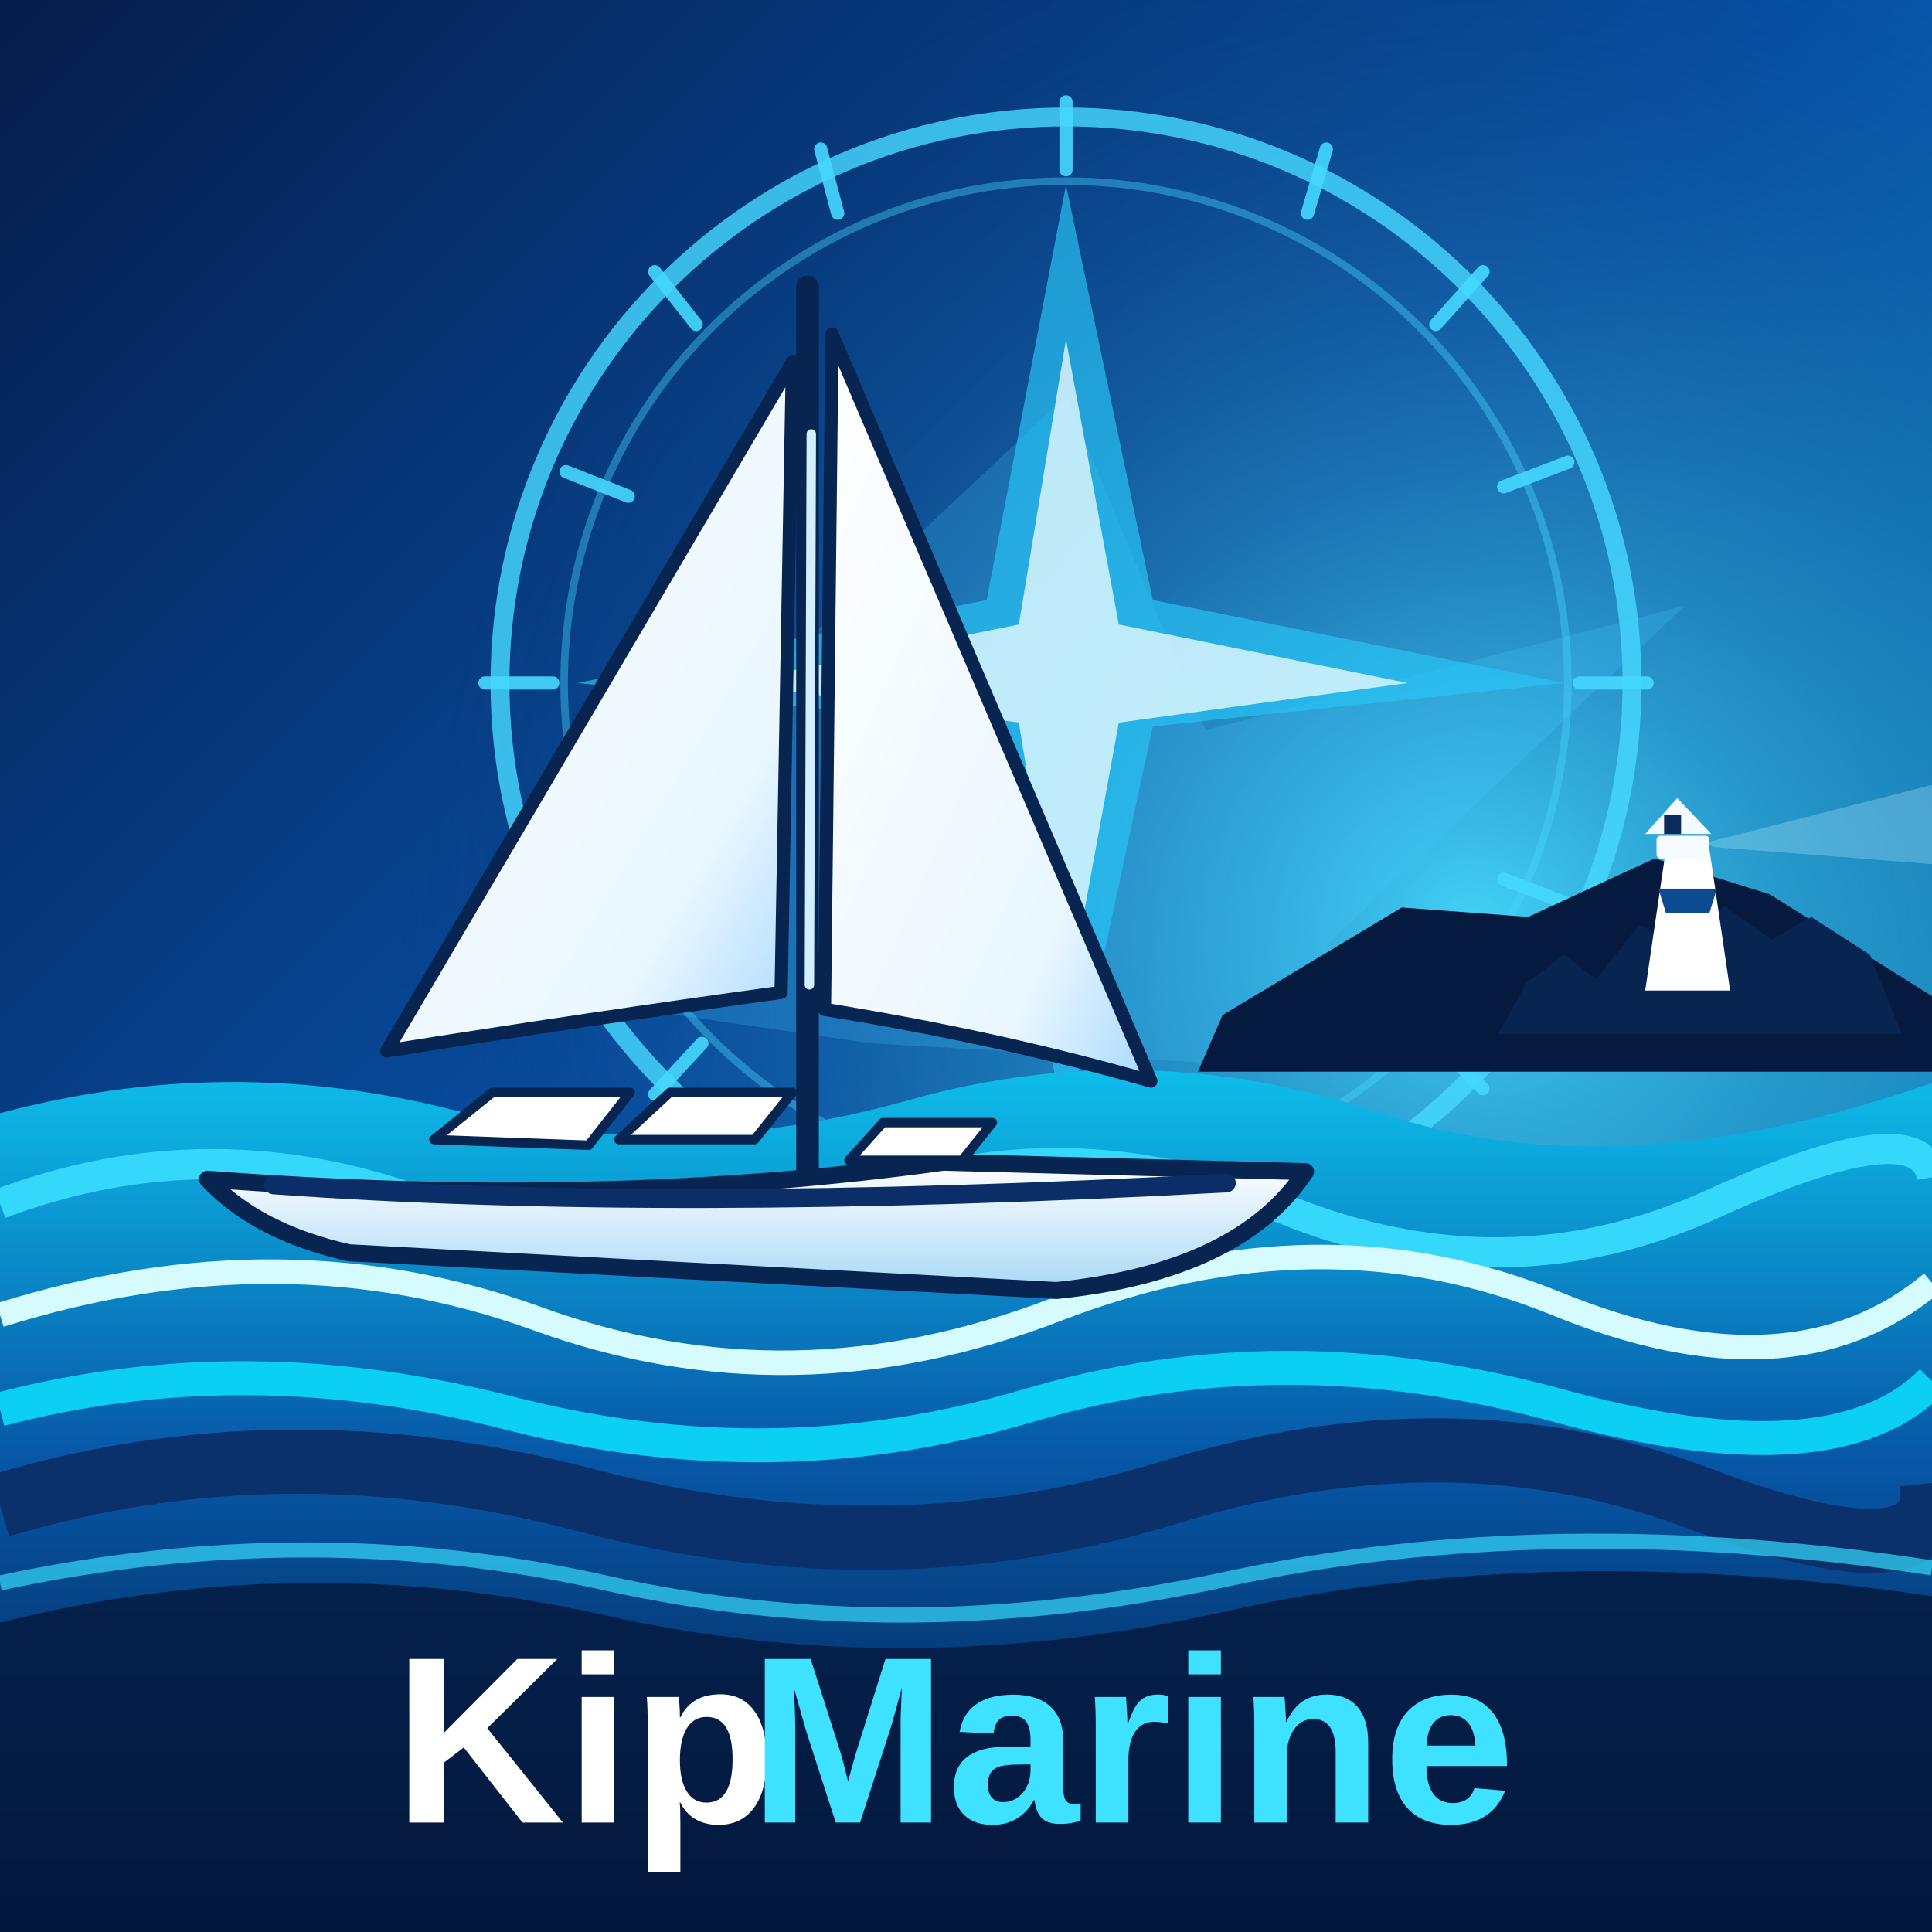
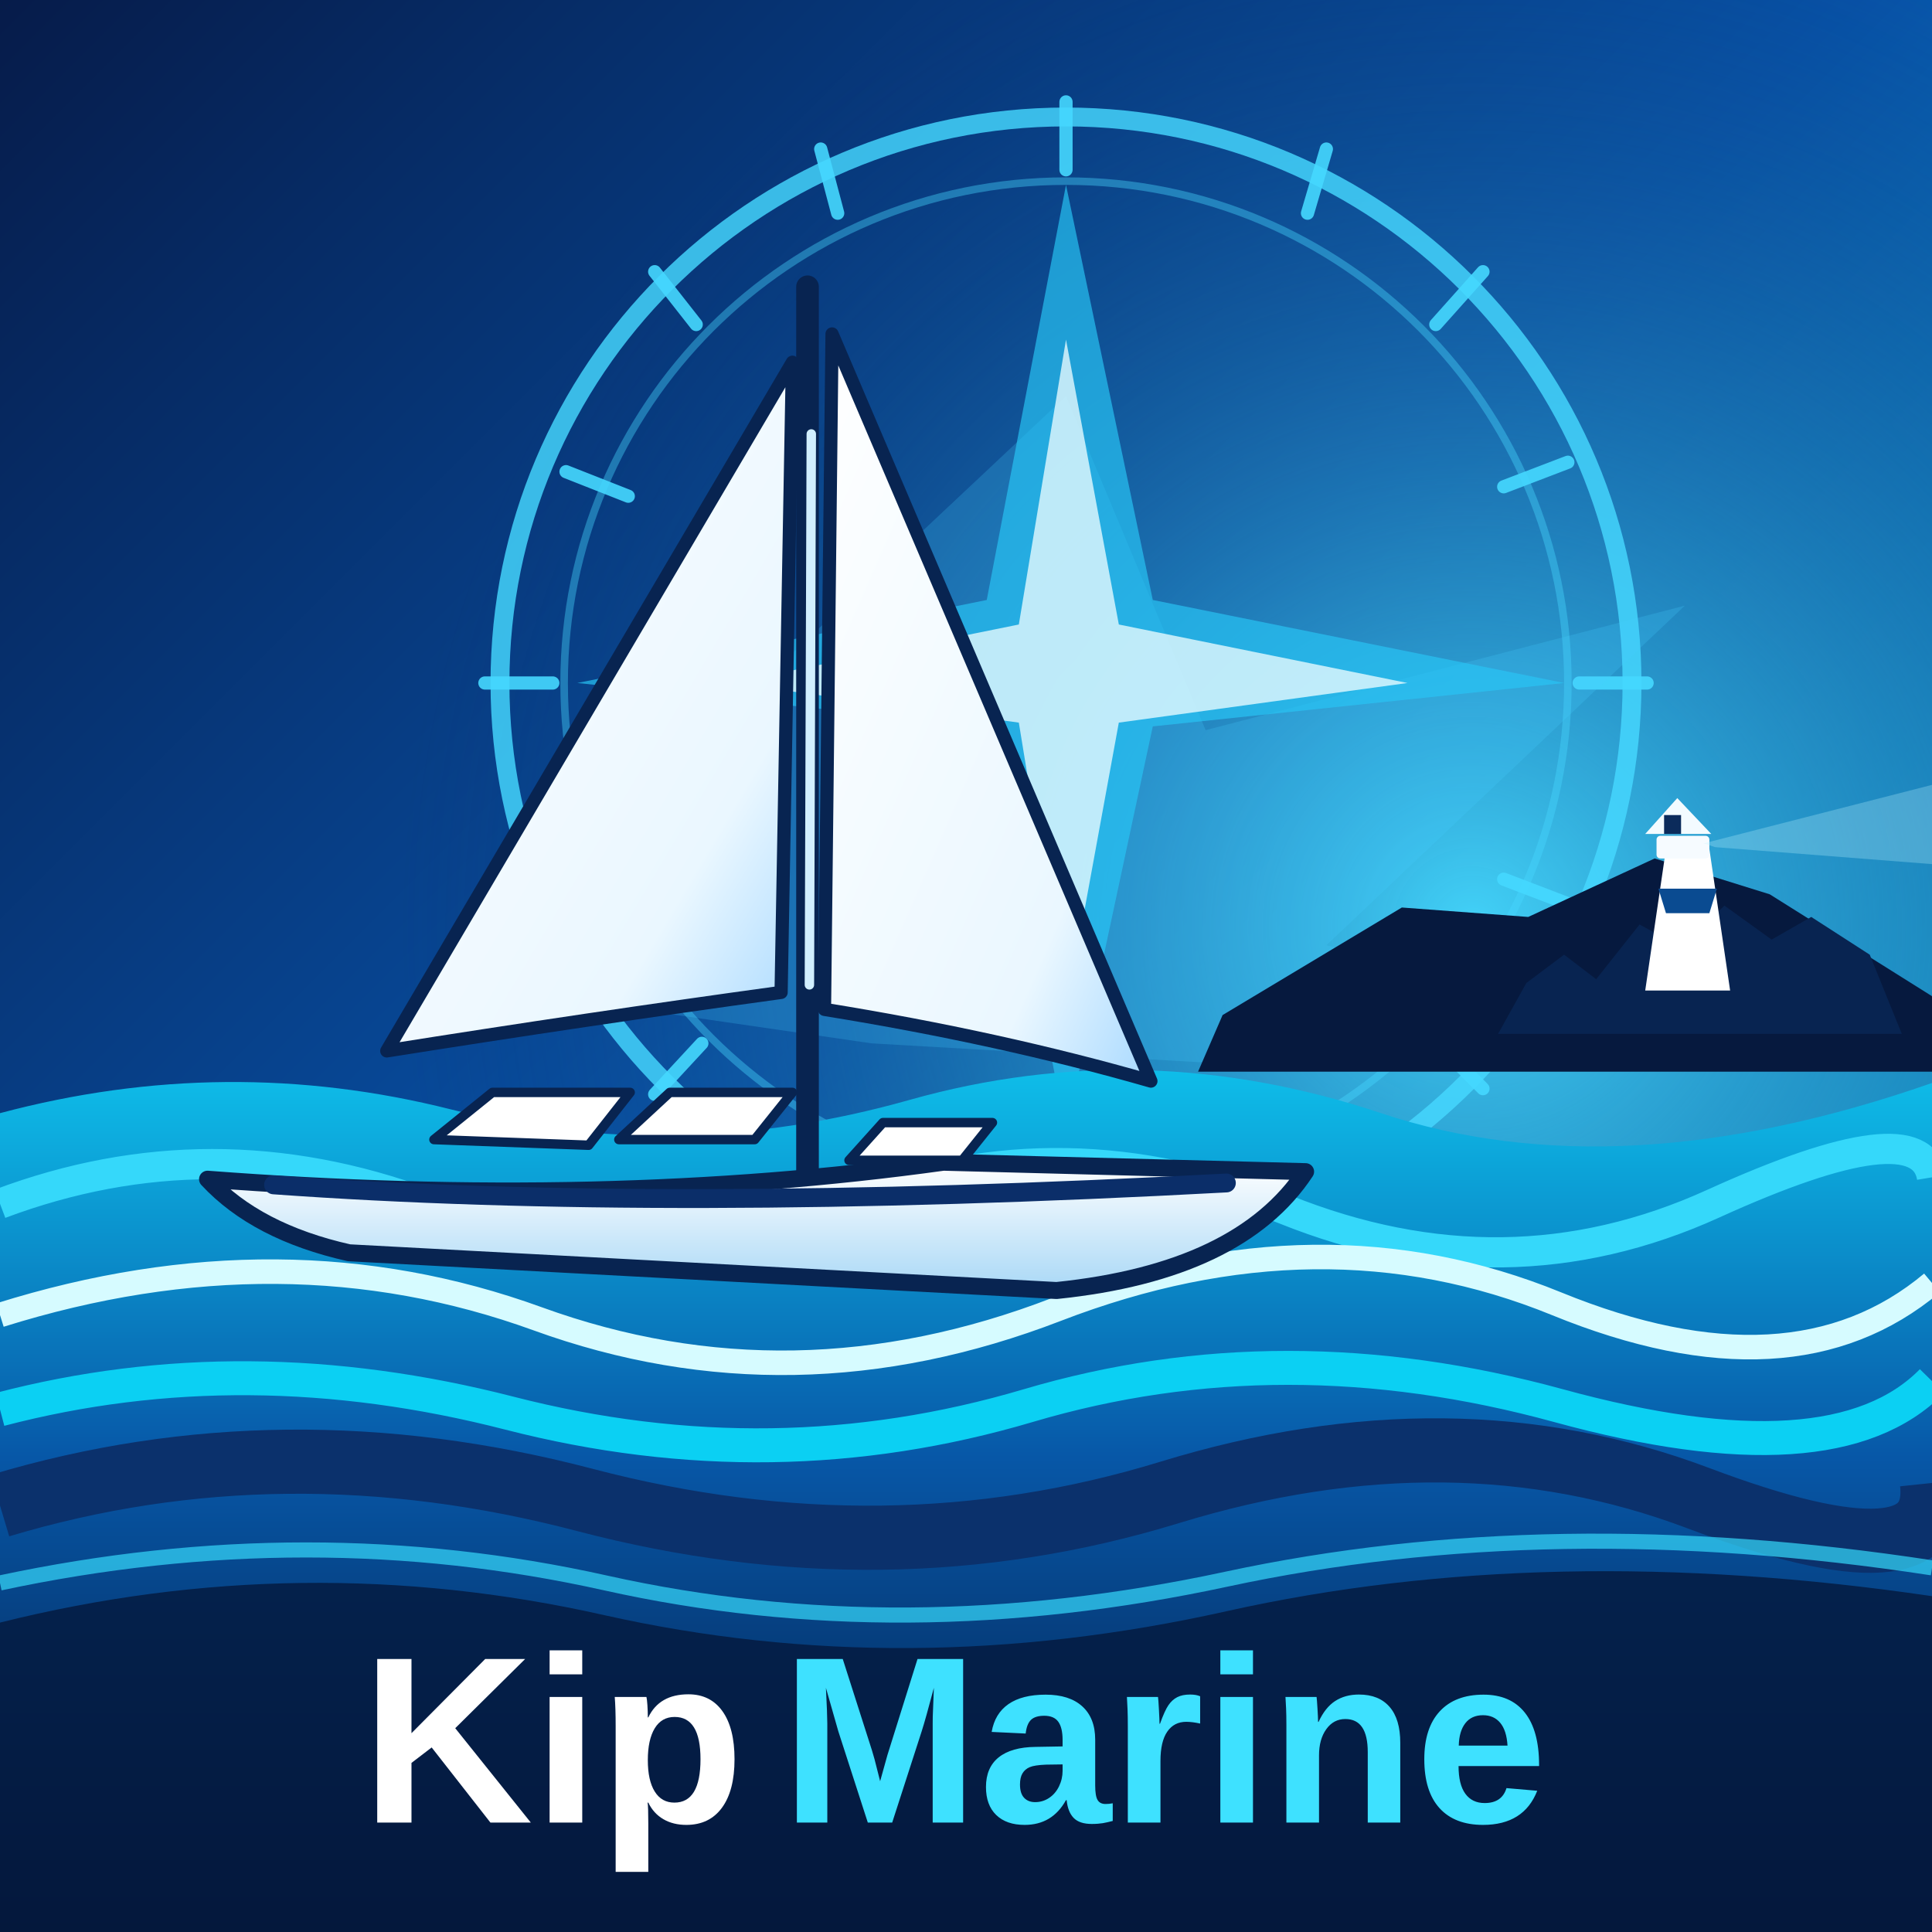
<svg xmlns="http://www.w3.org/2000/svg" width="1024" height="1024" viewBox="0 0 1024 1024">
  <defs>
    <linearGradient id="sky" x1="0" y1="0" x2="1" y2="1">
      <stop offset="0" stop-color="#061b49" />
      <stop offset=".48" stop-color="#0752a8" />
      <stop offset="1" stop-color="#12bde8" />
    </linearGradient>
    <radialGradient id="glow" cx="76%" cy="48%" r="55%">
      <stop offset="0" stop-color="#49ddff" stop-opacity=".9" />
      <stop offset="1" stop-color="#0a2b65" stop-opacity="0" />
    </radialGradient>
    <linearGradient id="sail" x1="0" y1="0" x2="1" y2="1">
      <stop offset="0" stop-color="#ffffff" />
      <stop offset=".75" stop-color="#eaf7ff" />
      <stop offset="1" stop-color="#a8d9ff" />
    </linearGradient>
    <linearGradient id="water" x1="0" y1="0" x2="0" y2="1">
      <stop offset="0" stop-color="#0ebde9" />
      <stop offset=".45" stop-color="#0757a7" />
      <stop offset="1" stop-color="#03173d" />
    </linearGradient>
    <linearGradient id="hull" x1="0" y1="0" x2="0" y2="1">
      <stop offset="0" stop-color="#ffffff" />
      <stop offset="1" stop-color="#a9d8f6" />
    </linearGradient>
  </defs>
  <rect width="1024" height="1024" fill="url(#sky)" />
  <rect width="1024" height="1024" fill="url(#glow)" />
  <g fill="none" stroke="#45d8ff" stroke-linecap="round">
    <circle cx="565" cy="362" r="300" stroke-width="10" opacity=".82" />
    <circle cx="565" cy="362" r="266" stroke-width="4" opacity=".4" />
    <path d="M565 54v36 M565 634v36 M257 362h36 M837 362h36       M347 144l22 28 M761 552l25 25 M347 580l25-27 M761 172l25-28       M435 79l9 34 M693 611l10 31 M300 250l33 13 M797 466l34 13       M300 474l33-13 M797 258l34-13 M436 644l9-34 M693 113l10-34" stroke-width="7" opacity=".9" />
  </g>
  <path d="M235 520l330-310 74 177 254-66-190 180 140 35-207 27-174-10z" fill="#43cfff" opacity=".22" />
  <path d="M565 98l46 220 218 44-218 23-46 215-42-215-217-23 217-44z" fill="#28c5f5" opacity=".68" />
  <path d="M565 180l28 151 153 31-153 21-28 153-25-153-153-21 153-31z" fill="#e9fbff" opacity=".78" />
  <g>
    <path d="M648 538l95-57 67 5 67-31 61 19 86 54v40H635z" fill="#06193e" />
    <path d="M794 548l15-27 20-15 17 13 23-29 22 12 23-22 25 18 21-12 31 20 17 42z" fill="#082451" />
    <path d="M872 525l11-75 23 0 11 75z" fill="#ffffff" />
    <path d="M879 471h31l-4 13h-23z" fill="#0a4b91" />
    <rect x="878" y="443" width="28" height="12" rx="2" fill="#f6fbff" />
    <path d="M872 442l17-19 18 19z" fill="#f3fbff" />
    <rect x="882" y="432" width="9" height="10" fill="#0b2b5b" />
    <path d="M903 447l121-31v42l-115-9z" fill="#bdf5ff" opacity=".28" />
  </g>
  <path d="M0 590 Q120 558 239 588T482 583T732 590T1024 574V1024H0Z" fill="url(#water)" />
  <path d="M0 638Q112 596 226 638T452 637T681 641T908 638T1024 624" fill="none" stroke="#35d8fa" stroke-width="16" />
  <path d="M0 697Q150 650 285 699T560 694T825 691T1024 680" fill="none" stroke="#d6fbff" stroke-width="13" />
  <path d="M0 747Q130 713 270 749T545 745T826 745T1024 732" fill="none" stroke="#0bd0f3" stroke-width="18" />
  <path d="M0 798Q150 753 310 795T620 791T900 794T1024 786" fill="none" stroke="#0b316c" stroke-width="34" />
  <g stroke="#082451" stroke-linejoin="round" stroke-linecap="round">
    <path d="M428 152V640" fill="none" stroke-width="12" />
    <path d="M420 192L205 557Q312 540 414 526z" fill="url(#sail)" stroke-width="7" />
    <path d="M441 177L610 573Q530 550 437 535z" fill="url(#sail)" stroke-width="7" />
    <path d="M430 230L429 522" fill="none" stroke="#d1efff" stroke-width="5" />
    <path d="M110 625Q320 641 500 616L692 621Q657 674 560 684L185 664Q136 653 110 625z" fill="url(#hull)" stroke-width="9" />
    <path d="M145 628Q353 643 650 627" fill="none" stroke="#0b2e69" stroke-width="10" />
    <path d="M230 604l31-25h73l-22 28z" fill="#ffffff" stroke-width="5" />
    <path d="M328 604l27-25h65l-20 25z" fill="#ffffff" stroke-width="5" />
    <path d="M450 615l18-20h58l-16 20z" fill="#ffffff" stroke-width="5" />
  </g>
  <path d="M0 860Q160 820 320 856T650 854T1024 846V1024H0Z" fill="#04183c" opacity=".8" />
  <path d="M0 839Q164 804 321 839T650 837T1024 831" fill="none" stroke="#35d9fb" stroke-width="8" opacity=".7" />
-   <text x="310" y="966" text-anchor="middle" font-family="Arial, Helvetica, sans-serif" font-size="126" font-weight="900" fill="#ffffff">Kip</text>
-   <text x="600" y="966" text-anchor="middle" font-family="Arial, Helvetica, sans-serif" font-size="126" font-weight="900" fill="#3ee1ff">Marine</text>
+   <text x="293" y="966" text-anchor="middle" font-family="Arial, Helvetica, sans-serif" font-size="126" font-weight="900" fill="#ffffff">Kip</text>
+   <text x="617" y="966" text-anchor="middle" font-family="Arial, Helvetica, sans-serif" font-size="126" font-weight="900" fill="#3ee1ff">Marine</text>
</svg>
